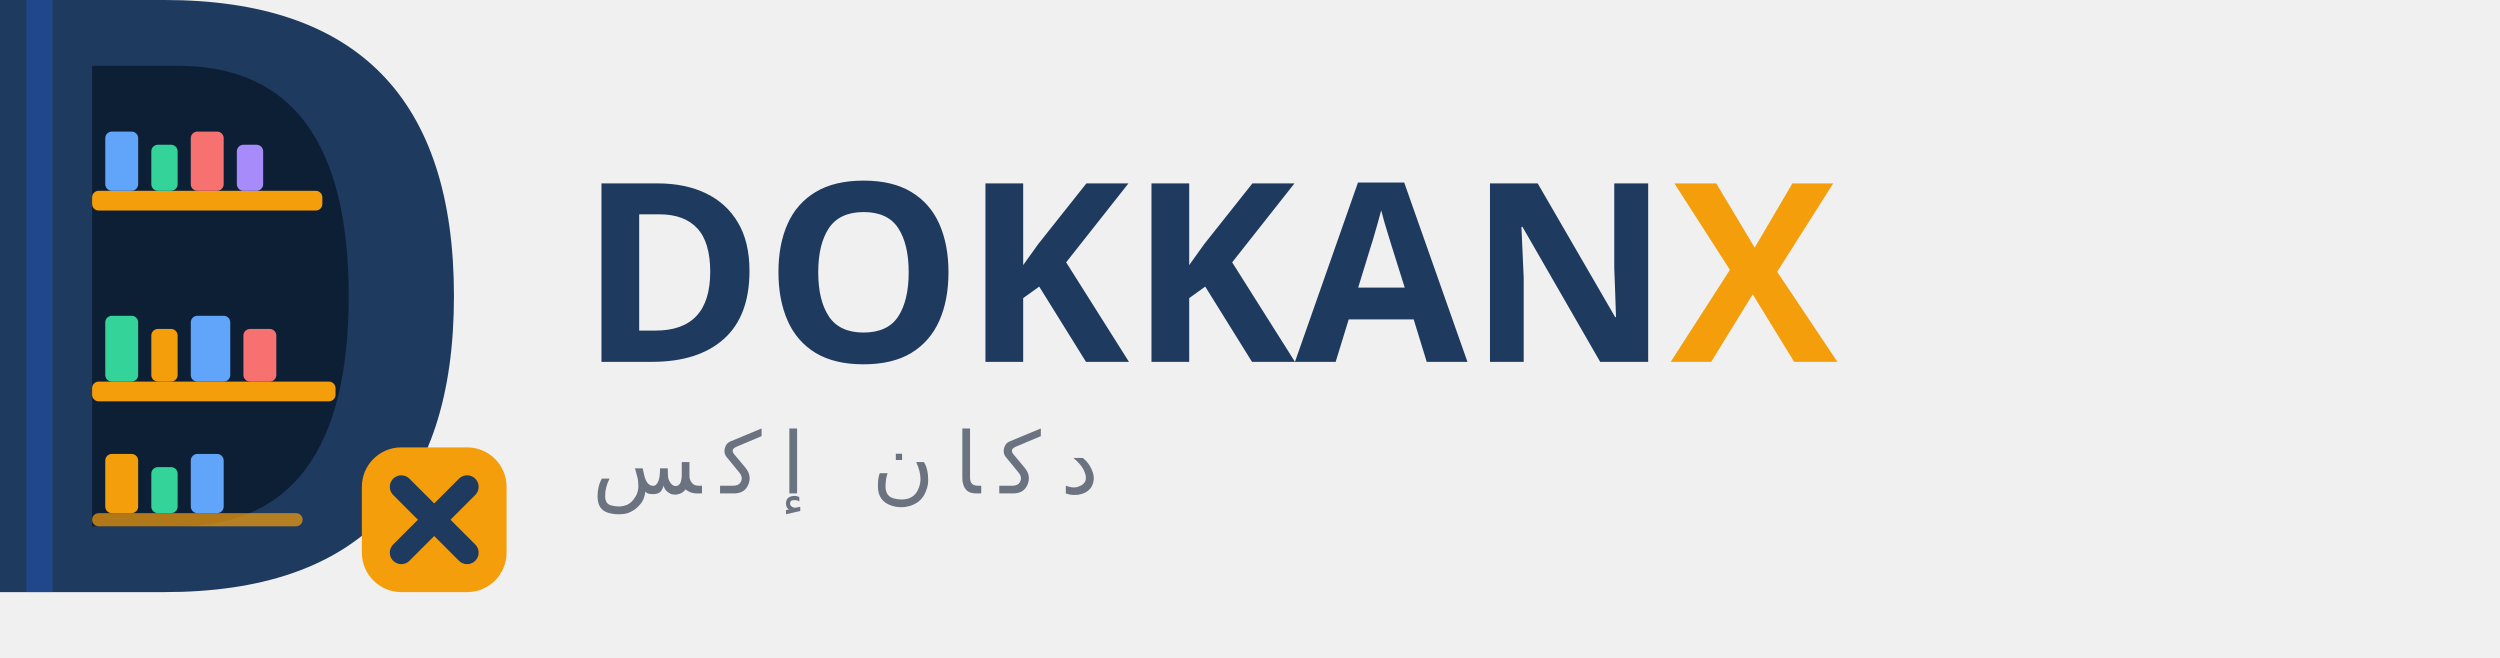
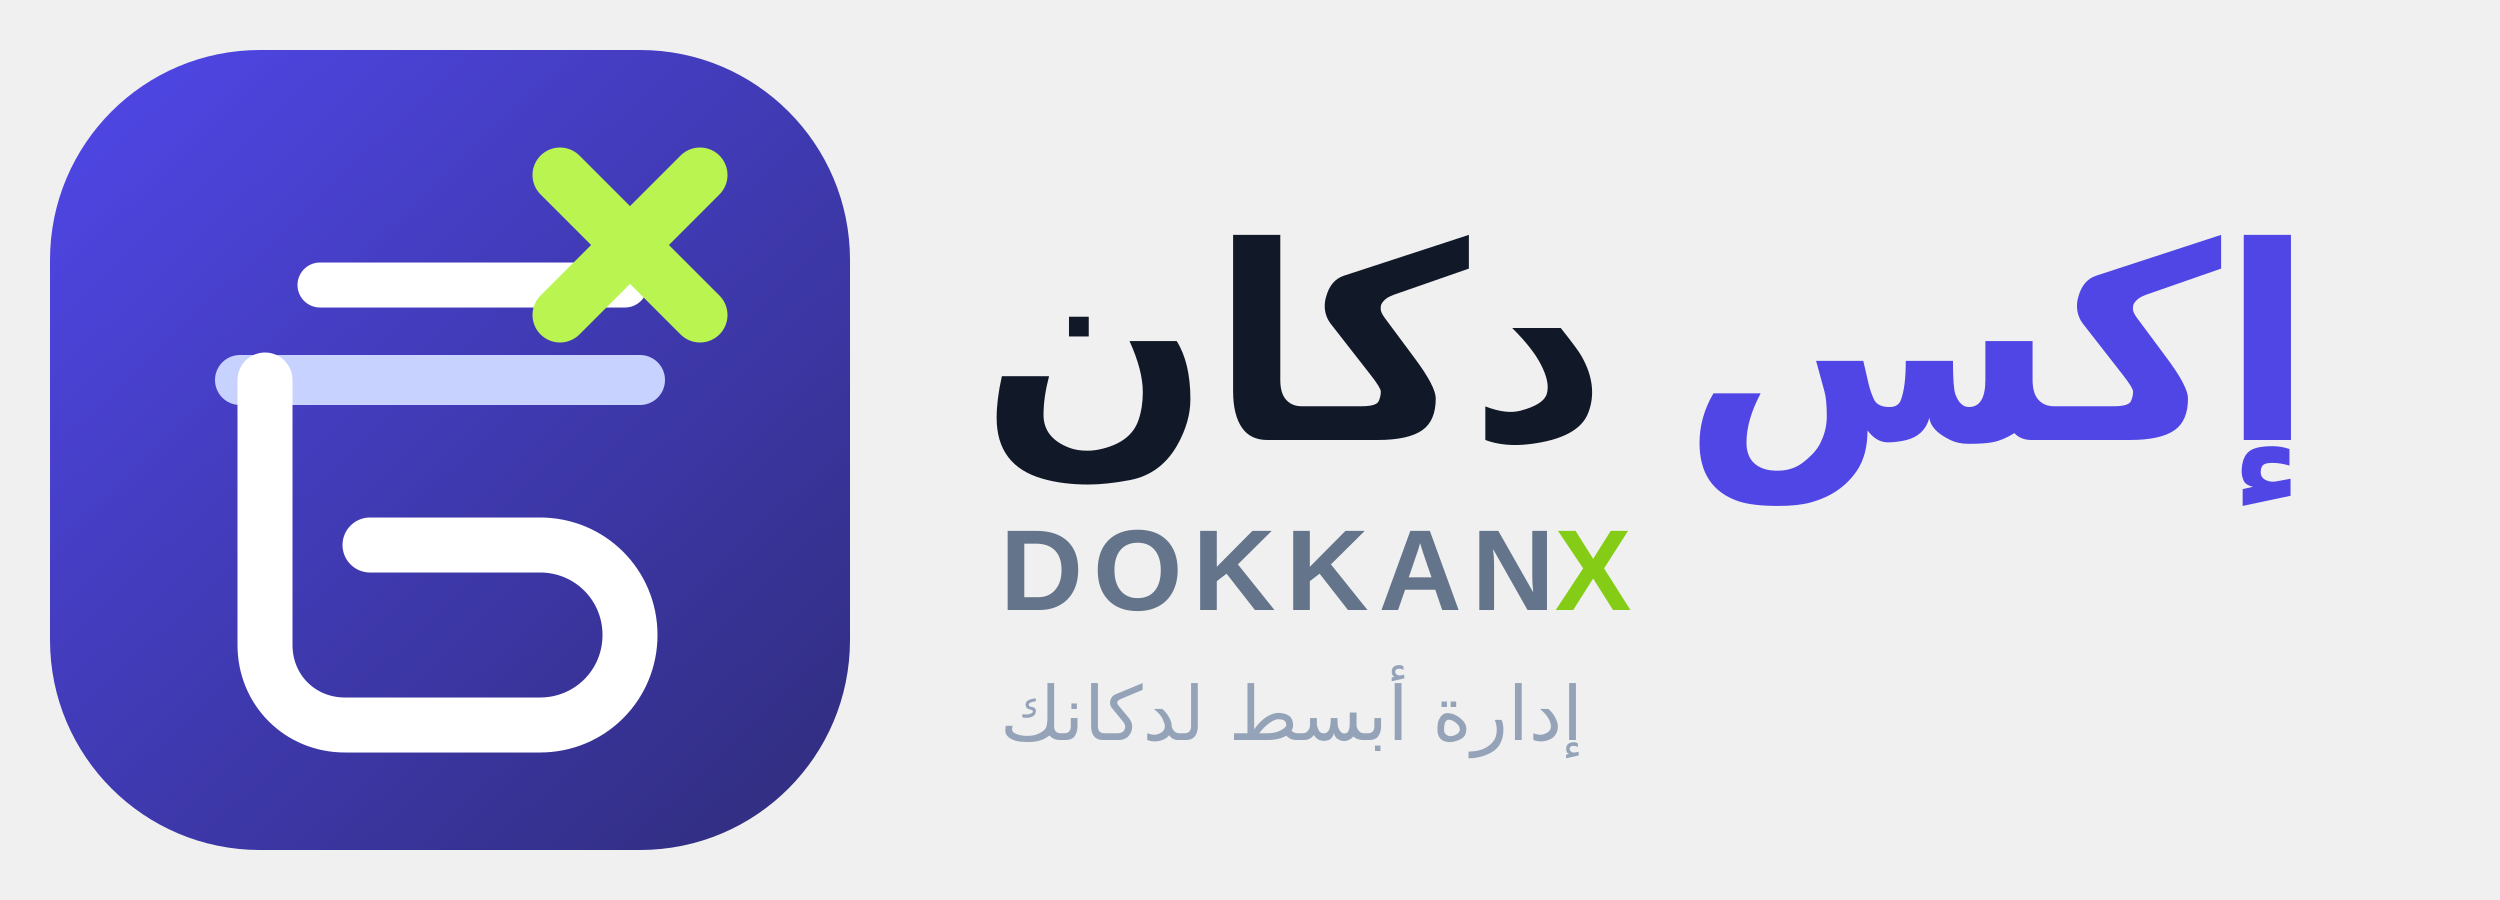
- <svg xmlns="http://www.w3.org/2000/svg" viewBox="0 0 380 100" width="380" height="100">
-   <path d="M0 0 L0 90 L25 90 Q69 90 69 45 Q69 0 25 0 Z" fill="#1E3A5F" />
-   <path d="M14 10 L14 80 L27 80 Q53 80 53 45 Q53 10 27 10 Z" fill="#0d1f35" />
-   <rect x="14" y="29" width="35" height="3" rx="1" fill="#F59E0B" />
-   <rect x="16" y="20" width="5" height="9" rx="1" fill="#60A5FA" />
-   <rect x="23" y="22" width="4" height="7" rx="1" fill="#34D399" />
-   <rect x="29" y="20" width="5" height="9" rx="1" fill="#F87171" />
-   <rect x="36" y="22" width="4" height="7" rx="1" fill="#A78BFA" />
-   <rect x="14" y="58" width="37" height="3" rx="1" fill="#F59E0B" />
-   <rect x="16" y="48" width="5" height="10" rx="1" fill="#34D399" />
-   <rect x="23" y="50" width="4" height="8" rx="1" fill="#F59E0B" />
-   <rect x="29" y="48" width="6" height="10" rx="1" fill="#60A5FA" />
-   <rect x="37" y="50" width="5" height="8" rx="1" fill="#F87171" />
-   <rect x="14" y="78" width="32" height="2" rx="1" fill="#F59E0B" opacity="0.7" />
-   <rect x="16" y="69" width="5" height="9" rx="1" fill="#F59E0B" />
-   <rect x="23" y="71" width="4" height="7" rx="1" fill="#34D399" />
-   <rect x="29" y="69" width="5" height="9" rx="1" fill="#60A5FA" />
-   <rect x="4" y="0" width="4" height="90" fill="#2563EB" opacity="0.3" />
-   <rect x="55" y="68" width="22" height="22" rx="6" fill="#F59E0B" />
-   <line x1="61" y1="74" x2="71" y2="84" stroke="#1E3A5F" stroke-width="3.5" stroke-linecap="round" />
-   <line x1="71" y1="74" x2="61" y2="84" stroke="#1E3A5F" stroke-width="3.5" stroke-linecap="round" />
-   <text x="88" y="55" font-family="Arial Black, sans-serif" font-size="38" font-weight="900" fill="#1E3A5F">DOKKAN<tspan fill="#F59E0B">X</tspan>
+ <svg xmlns="http://www.w3.org/2000/svg" viewBox="0 0 500 180" role="img" aria-label="دكان إكس DokkanX">
+   <defs>
+     <linearGradient id="b" x1="18" y1="16" x2="158" y2="164" gradientUnits="userSpaceOnUse">
+       <stop stop-color="#4F46E5" />
+       <stop offset="1" stop-color="#312E81" />
+     </linearGradient>
+   </defs>
+   <rect x="10" y="10" width="160" height="160" rx="42" fill="url(#b)" />
+   <path d="M48 76h80" stroke="#C7D2FE" stroke-width="10" stroke-linecap="round" />
+   <path d="M53 76v53c0 9 7 16 16 16h39c10 0 18-8 18-18s-8-18-18-18H74" fill="none" stroke="#fff" stroke-width="11" stroke-linecap="round" stroke-linejoin="round" />
+   <path d="M64 57h61" stroke="#fff" stroke-width="9" stroke-linecap="round" />
+   <path d="m112 35 28 28m0-28-28 28" stroke="#B9F451" stroke-width="11" stroke-linecap="round" />
+   <text x="196" y="88" fill="#111827" font-family="Arial, sans-serif" font-size="54" font-weight="700">دكان <tspan fill="#4F46E5">إكس</tspan>
  </text>
-   <text x="90" y="75" font-family="sans-serif" font-size="13" fill="#6B7280" letter-spacing="3">دكان إكس</text>
+   <text x="200" y="122" fill="#64748B" font-family="Arial, sans-serif" font-size="23" font-weight="700" letter-spacing="2">DOKKAN<tspan fill="#84CC16">X</tspan>
+   </text>
+   <text x="200" y="148" fill="#94A3B8" font-family="Arial, sans-serif" font-size="15">إدارة أبسط لدكانك</text>
</svg>
